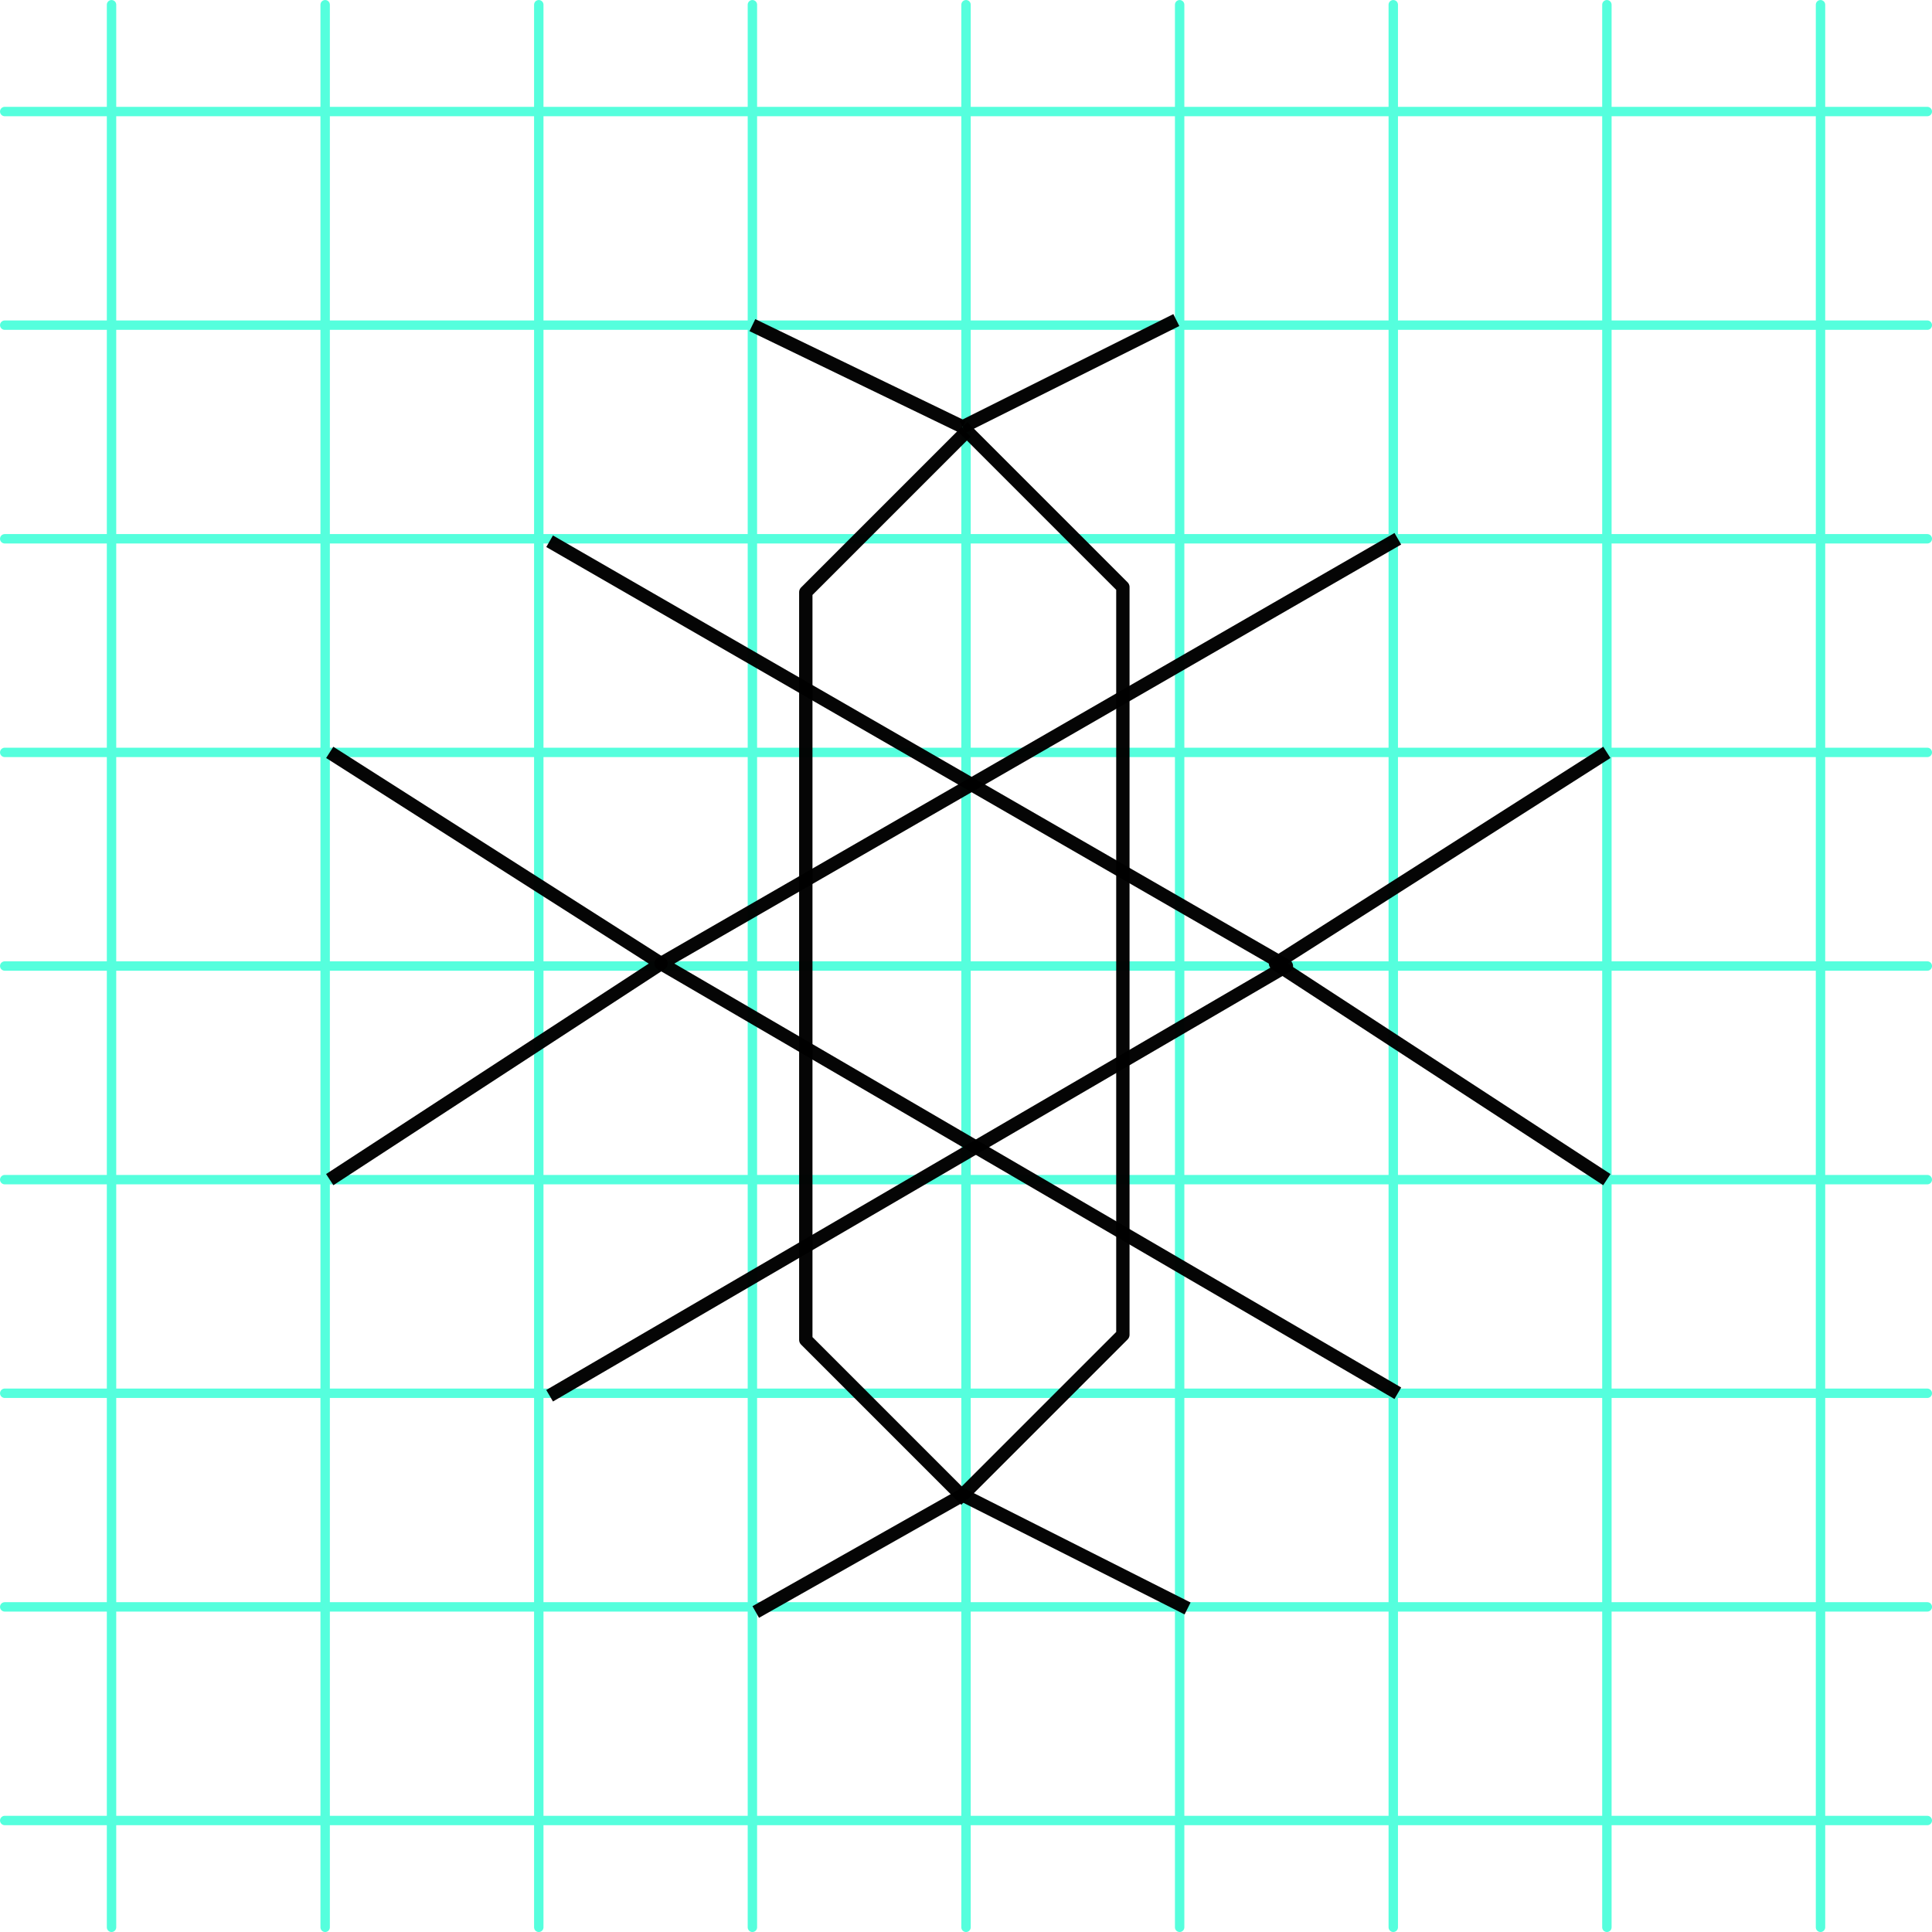
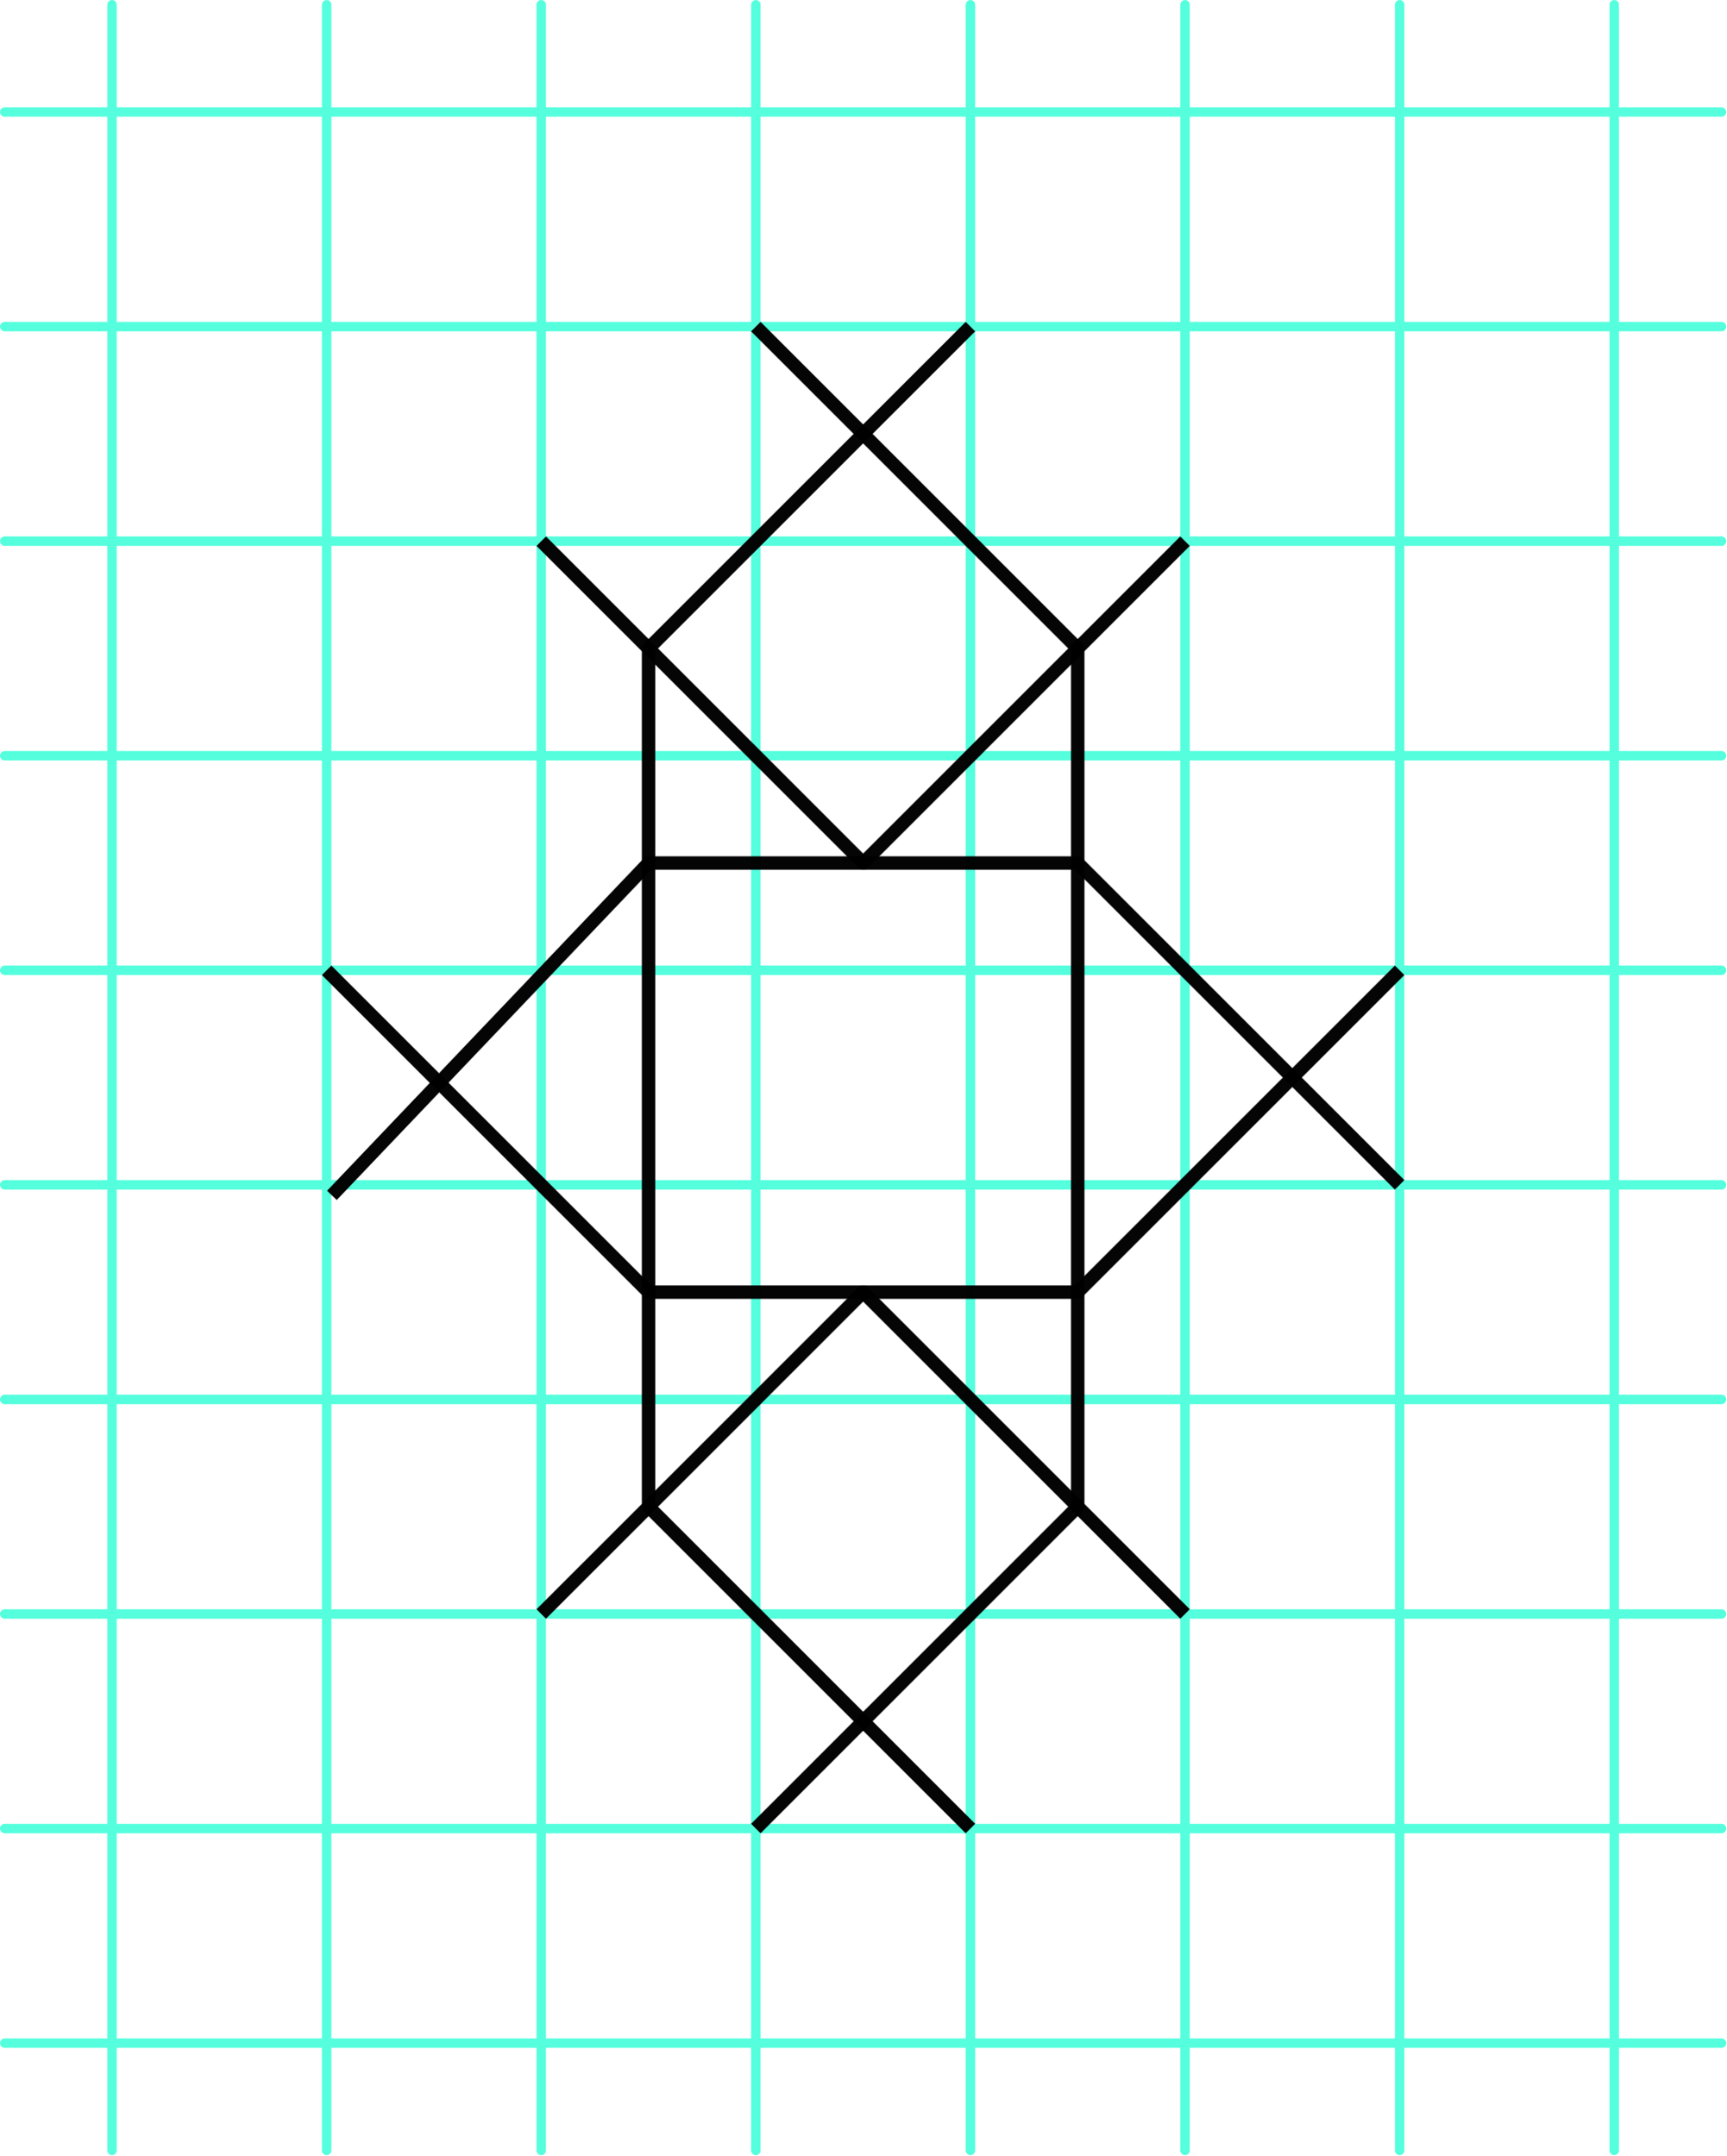
- <svg xmlns="http://www.w3.org/2000/svg" width="36.176mm" height="36.176mm" viewBox="0 0 36.176 36.176" version="1.1" id="svg1">
+ <svg xmlns="http://www.w3.org/2000/svg" width="32.176mm" height="40.176mm" viewBox="0 0 32.176 40.176" version="1.1" id="svg1">
  <defs id="defs1">
    </defs>
-   <g id="layer1" transform="translate(-114.5646,-111.3896)">
-     <path style="fill:none;stroke:#55ffdd;stroke-width:0.176;stroke-linecap:round;stroke-linejoin:round;stroke-dasharray:none;stroke-dashoffset:539.898" d="m 114.653,117.478 h 36" id="path15-1" />
-     <path style="fill:none;stroke:#55ffdd;stroke-width:0.176;stroke-linecap:round;stroke-linejoin:round;stroke-dasharray:none;stroke-dashoffset:539.898" d="m 114.653,113.478 h 36" id="path15-1-09" />
-     <path style="fill:none;stroke:#55ffdd;stroke-width:0.176;stroke-linecap:round;stroke-linejoin:round;stroke-dasharray:none;stroke-dashoffset:539.898" d="m 114.653,121.478 h 36" id="path15-6" />
-     <path style="fill:none;stroke:#55ffdd;stroke-width:0.176;stroke-linecap:round;stroke-linejoin:round;stroke-dasharray:none;stroke-dashoffset:539.898" d="m 114.653,125.478 h 36" id="path15-1-5" />
-     <path style="fill:none;stroke:#55ffdd;stroke-width:0.176;stroke-linecap:round;stroke-linejoin:round;stroke-dasharray:none;stroke-dashoffset:539.898" d="m 114.653,129.478 h 36" id="path15-7" />
-     <path style="fill:none;stroke:#55ffdd;stroke-width:0.176;stroke-linecap:round;stroke-linejoin:round;stroke-dasharray:none;stroke-dashoffset:539.898" d="m 114.653,133.478 h 36" id="path15-1-54" />
-     <path style="fill:none;stroke:#55ffdd;stroke-width:0.176;stroke-linecap:round;stroke-linejoin:round;stroke-dasharray:none;stroke-dashoffset:539.898" d="m 114.653,137.478 h 36" id="path15-12" />
-     <path style="fill:none;stroke:#55ffdd;stroke-width:0.176;stroke-linecap:round;stroke-linejoin:round;stroke-dasharray:none;stroke-dashoffset:539.898" d="m 114.653,141.478 h 36" id="path15-1-0" />
-     <path style="fill:none;stroke:#55ffdd;stroke-width:0.176;stroke-linecap:round;stroke-linejoin:round;stroke-dasharray:none;stroke-dashoffset:539.898" d="m 114.653,145.478 h 36" id="path15-0" />
-     <path style="fill:none;stroke:#55ffdd;stroke-width:0.176;stroke-linecap:round;stroke-linejoin:round;stroke-dasharray:none;stroke-dashoffset:539.898" d="m 148.653,111.478 1e-5,36" id="path15-1-6" />
-     <path style="fill:none;stroke:#55ffdd;stroke-width:0.176;stroke-linecap:round;stroke-linejoin:round;stroke-dasharray:none;stroke-dashoffset:539.898" d="m 144.653,111.478 1e-5,36" id="path15-6-0" />
-     <path style="fill:none;stroke:#55ffdd;stroke-width:0.176;stroke-linecap:round;stroke-linejoin:round;stroke-dasharray:none;stroke-dashoffset:539.898" d="m 140.653,111.478 1e-5,36" id="path15-1-5-7" />
-     <path style="fill:none;stroke:#55ffdd;stroke-width:0.176;stroke-linecap:round;stroke-linejoin:round;stroke-dasharray:none;stroke-dashoffset:539.898" d="m 136.653,111.478 1e-5,36" id="path15-7-1" />
-     <path style="fill:none;stroke:#55ffdd;stroke-width:0.176;stroke-linecap:round;stroke-linejoin:round;stroke-dasharray:none;stroke-dashoffset:539.898" d="m 132.653,111.478 1e-5,36" id="path15-1-54-7" />
-     <path style="fill:none;stroke:#55ffdd;stroke-width:0.176;stroke-linecap:round;stroke-linejoin:round;stroke-dasharray:none;stroke-dashoffset:539.898" d="m 128.653,111.478 1e-5,36" id="path15-12-7" />
-     <path style="fill:none;stroke:#55ffdd;stroke-width:0.176;stroke-linecap:round;stroke-linejoin:round;stroke-dasharray:none;stroke-dashoffset:539.898" d="m 124.653,111.478 1e-5,36" id="path15-1-0-7" />
-     <path style="fill:none;stroke:#55ffdd;stroke-width:0.176;stroke-linecap:round;stroke-linejoin:round;stroke-dasharray:none;stroke-dashoffset:539.898" d="m 120.653,111.478 1e-5,36" id="path15-0-7" />
-     <path style="fill:none;stroke:#55ffdd;stroke-width:0.176;stroke-linecap:round;stroke-linejoin:round;stroke-dasharray:none;stroke-dashoffset:539.898" d="m 116.653,111.478 1e-5,36" id="path15-1-1-3" />
-     <path style="display:inline;fill:none;stroke:#000000;stroke-width:0.25;stroke-linejoin:round;stroke-miterlimit:4;stroke-dasharray:none;stroke-opacity:0.98" d="m 58.086,138 c 0,0 -13.796,7.954 -13.796,7.954 0,0 13.796,8.046 13.796,8.046" id="path975-3-0-9" transform="translate(82.65265,-16.52234)" />
-     <path style="display:inline;fill:none;stroke:#000000;stroke-width:0.25;stroke-linejoin:round;stroke-miterlimit:4;stroke-dasharray:none;stroke-opacity:0.98" d="m 58.086,138 c 0,0 -13.796,7.954 -13.796,7.954 0,0 13.796,8.046 13.796,8.046" id="path975-3-0-9-8" transform="matrix(-1,0,0,1,182.9419,-16.47584)" />
-     <path style="display:inline;fill:none;stroke:#000000;stroke-width:0.25;stroke-linejoin:round;stroke-miterlimit:4;stroke-dasharray:none;stroke-opacity:0.98" d="m 49.938,131.905 c 1.404,0.708 2.807,1.417 4.211,2.125" id="path979-4-8-2" transform="translate(82.65265,7.47766)" />
-     <path style="display:inline;fill:none;stroke:#000000;stroke-width:0.25;stroke-linejoin:round;stroke-miterlimit:4;stroke-dasharray:none;stroke-opacity:0.98" d="m 49.938,131.905 c -1.292,0.73 -2.584,1.461 -3.875,2.191" id="path979-9-5-1-0" transform="translate(82.65265,7.47766)" />
-     <path style="display:inline;fill:none;stroke:#000000;stroke-width:0.25;stroke-linejoin:round;stroke-miterlimit:4;stroke-dasharray:none;stroke-opacity:0.98" d="m 53.938,157.905 c -1.333,0.667 -2.667,1.333 -4,2" id="path979-7-2-0" transform="translate(82.65265,-40.52235)" />
-     <path style="display:inline;fill:none;stroke:#000000;stroke-width:0.25;stroke-linejoin:round;stroke-miterlimit:4;stroke-dasharray:none;stroke-opacity:0.98" d="m 46,158 c 1.313,0.635 2.625,1.27 3.938,1.905" id="path979-9-1-6-3" transform="translate(82.65265,-40.52235)" />
-     <path style="display:inline;fill:none;stroke:#000000;stroke-width:0.25;stroke-linejoin:round;stroke-miterlimit:4;stroke-dasharray:none;stroke-opacity:0.98" d="m 38.086,142 c 0,0 6.204,3.954 6.204,3.954 0,0 -6.204,4.046 -6.204,4.046" id="path971-9-9-9" transform="translate(82.65265,-16.52234)" />
-     <path style="display:inline;fill:none;stroke:#000000;stroke-width:0.25;stroke-linejoin:round;stroke-miterlimit:4;stroke-dasharray:none;stroke-opacity:0.98" d="m 38.086,142 c 0,0 6.204,3.954 6.204,3.954 0,0 -6.204,4.046 -6.204,4.046" id="path971-9-9-9-6" transform="matrix(-1,0,0,1,182.7383,-16.52231)" />
-     <path style="font-variation-settings:normal;display:inline;vector-effect:none;fill:none;fill-opacity:1;stroke:#000000;stroke-width:0.25;stroke-linecap:butt;stroke-linejoin:round;stroke-miterlimit:4;stroke-dasharray:none;stroke-dashoffset:0;stroke-opacity:0.98;-inkscape-stroke:none;stop-color:#000000" d="m 132.653,119.478 -3,3 v 0 14 l 3,3" id="path8" />
-     <path style="font-variation-settings:normal;display:inline;vector-effect:none;fill:none;fill-opacity:1;stroke:#000000;stroke-width:0.25;stroke-linecap:butt;stroke-linejoin:round;stroke-miterlimit:4;stroke-dasharray:none;stroke-dashoffset:0;stroke-opacity:0.98;-inkscape-stroke:none;stop-color:#000000" d="m 132.59,119.382 3,3 v 0 14 l -3,3" id="path8-4" />
+   <g id="layer1" transform="translate(-116.6812,-108.7438)">
+     <path style="fill:none;stroke:#55ffdd;stroke-width:0.176;stroke-linecap:round;stroke-linejoin:round;stroke-dasharray:none;stroke-dashoffset:539.898" d="m 116.769,142.832 h 32" id="path15-1-4-1" />
+     <path style="fill:none;stroke:#55ffdd;stroke-width:0.176;stroke-linecap:round;stroke-linejoin:round;stroke-dasharray:none;stroke-dashoffset:539.898" d="m 116.769,146.832 h 32" id="path15-1-7-6" />
+     <path style="fill:none;stroke:#55ffdd;stroke-width:0.176;stroke-linecap:round;stroke-linejoin:round;stroke-dasharray:none;stroke-dashoffset:539.898" d="m 146.769,108.832 v 40" id="path15-1-7-3-7" />
+     <path style="fill:none;stroke:#55ffdd;stroke-width:0.176;stroke-linecap:round;stroke-linejoin:round;stroke-dasharray:none;stroke-dashoffset:539.898" d="m 116.769,110.832 h 32" id="path15-6-6" />
+     <path style="fill:none;stroke:#55ffdd;stroke-width:0.176;stroke-linecap:round;stroke-linejoin:round;stroke-dasharray:none;stroke-dashoffset:539.898" d="m 116.769,114.832 h 32" id="path15-1-5-1" />
+     <path style="fill:none;stroke:#55ffdd;stroke-width:0.176;stroke-linecap:round;stroke-linejoin:round;stroke-dasharray:none;stroke-dashoffset:539.898" d="m 116.769,118.832 h 32" id="path15-7-8" />
+     <path style="fill:none;stroke:#55ffdd;stroke-width:0.176;stroke-linecap:round;stroke-linejoin:round;stroke-dasharray:none;stroke-dashoffset:539.898" d="m 116.769,122.832 h 32" id="path15-1-54-9" />
+     <path style="fill:none;stroke:#55ffdd;stroke-width:0.176;stroke-linecap:round;stroke-linejoin:round;stroke-dasharray:none;stroke-dashoffset:539.898" d="m 116.769,126.832 h 32" id="path15-12-2" />
+     <path style="fill:none;stroke:#55ffdd;stroke-width:0.176;stroke-linecap:round;stroke-linejoin:round;stroke-dasharray:none;stroke-dashoffset:539.898" d="m 116.769,130.832 h 32" id="path15-1-0-79" />
+     <path style="fill:none;stroke:#55ffdd;stroke-width:0.176;stroke-linecap:round;stroke-linejoin:round;stroke-dasharray:none;stroke-dashoffset:539.898" d="m 116.769,134.832 h 32" id="path15-0-5" />
+     <path style="fill:none;stroke:#55ffdd;stroke-width:0.176;stroke-linecap:round;stroke-linejoin:round;stroke-dasharray:none;stroke-dashoffset:539.898" d="m 116.769,138.832 h 32" id="path15-1-1-4" />
+     <path style="fill:none;stroke:#55ffdd;stroke-width:0.176;stroke-linecap:round;stroke-linejoin:round;stroke-dasharray:none;stroke-dashoffset:539.898" d="m 142.769,108.832 v 40" id="path15-4-3" />
+     <path style="fill:none;stroke:#55ffdd;stroke-width:0.176;stroke-linecap:round;stroke-linejoin:round;stroke-dasharray:none;stroke-dashoffset:539.898" d="m 138.769,108.832 v 40" id="path15-1-6-1" />
+     <path style="fill:none;stroke:#55ffdd;stroke-width:0.176;stroke-linecap:round;stroke-linejoin:round;stroke-dasharray:none;stroke-dashoffset:539.898" d="m 134.769,108.832 v 40" id="path15-6-0-2" />
+     <path style="fill:none;stroke:#55ffdd;stroke-width:0.176;stroke-linecap:round;stroke-linejoin:round;stroke-dasharray:none;stroke-dashoffset:539.898" d="m 130.769,108.832 v 40" id="path15-1-5-7-3" />
+     <path style="fill:none;stroke:#55ffdd;stroke-width:0.176;stroke-linecap:round;stroke-linejoin:round;stroke-dasharray:none;stroke-dashoffset:539.898" d="m 126.769,108.832 v 40" id="path15-7-1-3" />
+     <path style="fill:none;stroke:#55ffdd;stroke-width:0.176;stroke-linecap:round;stroke-linejoin:round;stroke-dasharray:none;stroke-dashoffset:539.898" d="m 122.769,108.832 v 40" id="path15-1-54-7-4" />
+     <path style="fill:none;stroke:#55ffdd;stroke-width:0.176;stroke-linecap:round;stroke-linejoin:round;stroke-dasharray:none;stroke-dashoffset:539.898" d="m 118.769,108.832 v 40" id="path15-12-7-1" />
+     <path style="display:inline;fill:none;stroke:#000000;stroke-width:0.25;stroke-linejoin:round;stroke-opacity:0.98;-inkscape-stroke:none" d="m 130.769,114.832 2,2 4,4 v 4 8 4 l -4,4 -2,2" id="path1-03-9-8" />
+     <path style="display:inline;fill:none;stroke:#000000;stroke-width:0.25;stroke-linejoin:round;stroke-opacity:0.98;-inkscape-stroke:none" d="m 134.769,114.832 -2,2 -4,4 v 4 8 4 l 4,4 2,2" id="path1-4-8-8" />
+     <path style="display:inline;fill:none;stroke:#000000;stroke-width:0.25;stroke-linejoin:round;stroke-opacity:0.98;-inkscape-stroke:none" d="m 126.769,118.832 2,2 v 0 l 4,4 h 4 v 0 l 6,6" id="path3-6-3-2" />
+     <path style="display:inline;fill:none;stroke:#000000;stroke-width:0.25;stroke-linejoin:round;stroke-opacity:0.98;-inkscape-stroke:none" d="m 138.769,118.832 -2,2 v 0 l -4,4 h -4 v 0 l -5.902,6.196" id="path3-8-0-4" />
+     <path style="display:inline;fill:none;stroke:#000000;stroke-width:0.25;stroke-linejoin:round;stroke-opacity:0.98;-inkscape-stroke:none" d="m 126.769,138.832 2,-2 v 0 l 4,-4 h 4 v 0 l 6,-6" id="path3-82-2-5" />
+     <path style="display:inline;fill:none;stroke:#000000;stroke-width:0.25;stroke-linejoin:round;stroke-opacity:0.98;-inkscape-stroke:none" d="m 138.769,138.832 -2,-2 v 0 l -4,-4 h -4 v 0 l -6,-6" id="path3-8-4-23-5" />
  </g>
</svg>
